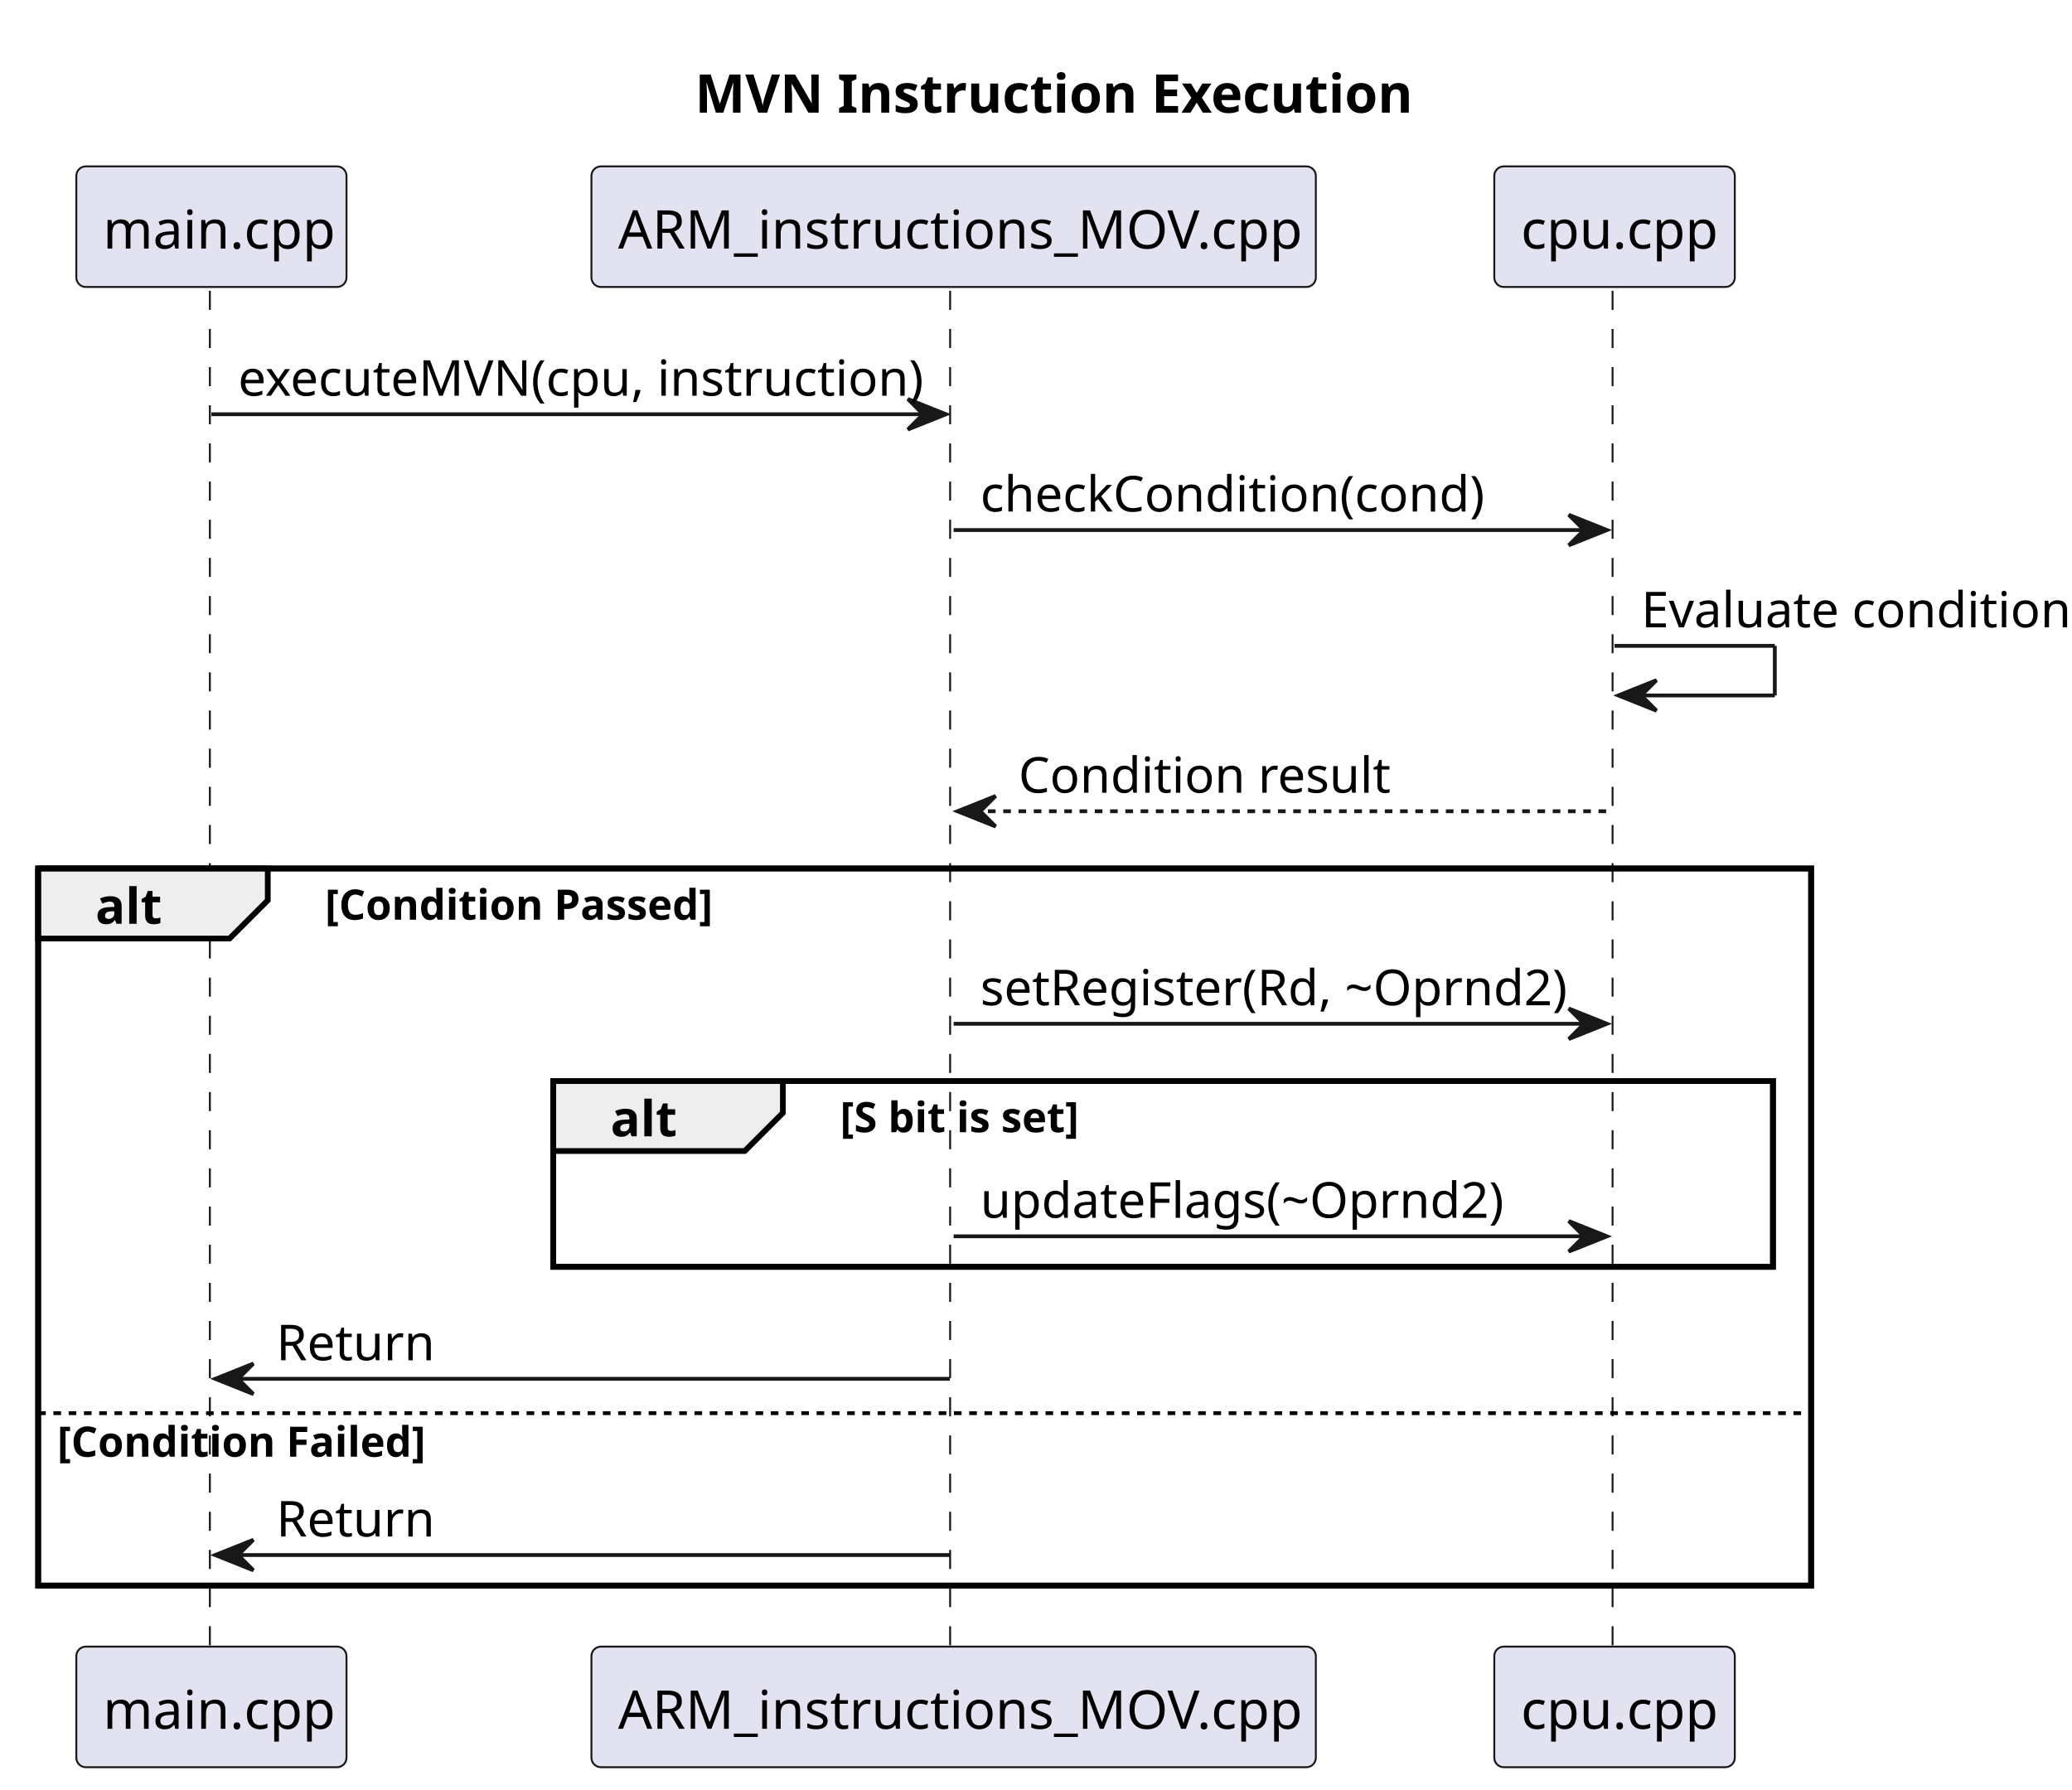
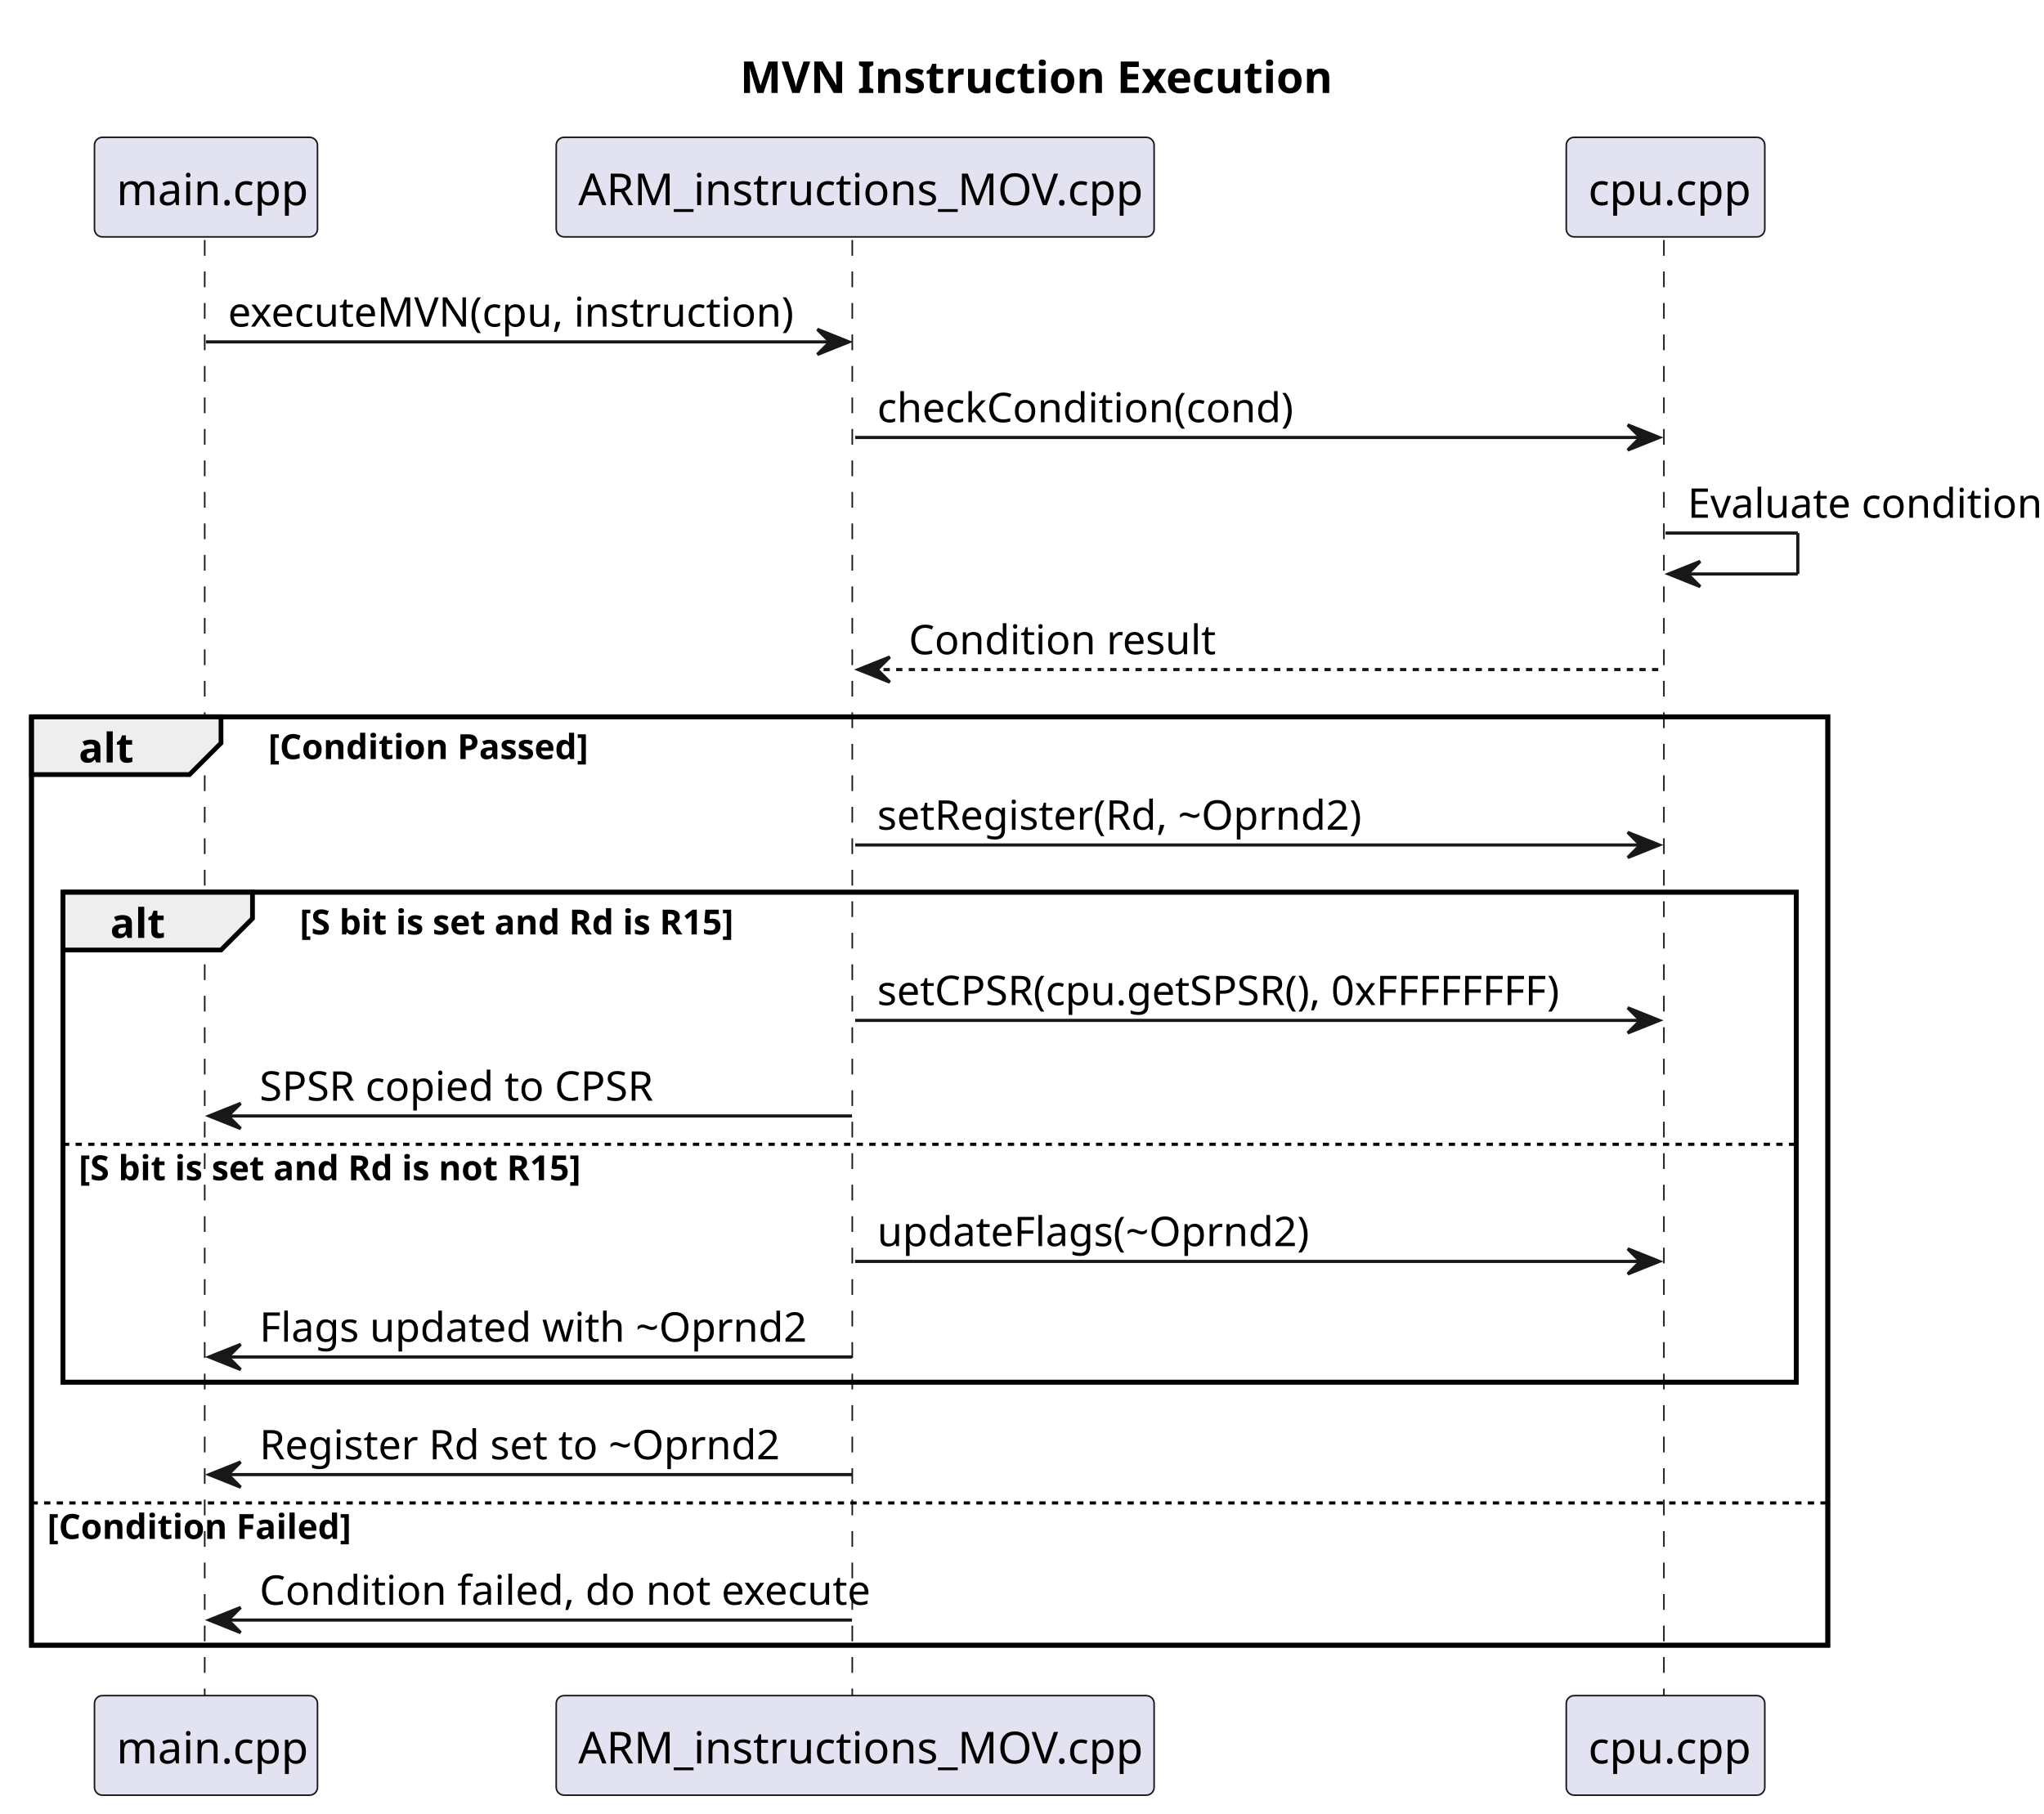
- <svg xmlns="http://www.w3.org/2000/svg" contentStyleType="text/css" height="469px" preserveAspectRatio="none" style="width:543px;height:469px;background:#FFFFFF;" version="1.1" viewBox="0 0 543 469" width="543px" zoomAndPan="magnify">
+ <svg xmlns="http://www.w3.org/2000/svg" contentStyleType="text/css" height="576px" preserveAspectRatio="none" style="width:649px;height:576px;background:#FFFFFF;" version="1.1" viewBox="0 0 649 576" width="649px" zoomAndPan="magnify">
  <defs />
  <g>
-     <text fill="#000000" font-family="sans-serif" font-size="14" font-weight="bold" lengthAdjust="spacing" textLength="178.124" x="182.116" y="29.533">MVN Instruction Execution</text>
-     <rect fill="none" height="187.945" style="stroke:#000000;stroke-width:1.5;" width="464.633" x="10" y="227.625" />
-     <rect fill="none" height="48.703" style="stroke:#000000;stroke-width:1.5;" width="319.639" x="144.994" y="283.328" />
-     <line style="stroke:#181818;stroke-width:0.5;stroke-dasharray:5.0,5.0;" x1="55" x2="55" y1="76.219" y2="432.57" />
-     <line style="stroke:#181818;stroke-width:0.5;stroke-dasharray:5.0,5.0;" x1="248.994" x2="248.994" y1="76.219" y2="432.57" />
-     <line style="stroke:#181818;stroke-width:0.5;stroke-dasharray:5.0,5.0;" x1="422.599" x2="422.599" y1="76.219" y2="432.57" />
-     <rect fill="#E2E2F0" height="31.609" rx="2.5" ry="2.5" style="stroke:#181818;stroke-width:0.5;" width="70.807" x="20" y="43.609" />
-     <text fill="#000000" font-family="sans-serif" font-size="14" lengthAdjust="spacing" textLength="56.807" x="27" y="65.143">main.cpp</text>
-     <rect fill="#E2E2F0" height="31.609" rx="2.5" ry="2.5" style="stroke:#181818;stroke-width:0.5;" width="70.807" x="20" y="431.57" />
-     <text fill="#000000" font-family="sans-serif" font-size="14" lengthAdjust="spacing" textLength="56.807" x="27" y="453.103">main.cpp</text>
-     <rect fill="#E2E2F0" height="31.609" rx="2.5" ry="2.5" style="stroke:#181818;stroke-width:0.5;" width="189.841" x="154.994" y="43.609" />
-     <text fill="#000000" font-family="sans-serif" font-size="14" lengthAdjust="spacing" textLength="175.841" x="161.994" y="65.143">ARM_instructions_MOV.cpp</text>
-     <rect fill="#E2E2F0" height="31.609" rx="2.5" ry="2.5" style="stroke:#181818;stroke-width:0.5;" width="189.841" x="154.994" y="431.57" />
-     <text fill="#000000" font-family="sans-serif" font-size="14" lengthAdjust="spacing" textLength="175.841" x="161.994" y="453.103">ARM_instructions_MOV.cpp</text>
-     <rect fill="#E2E2F0" height="31.609" rx="2.5" ry="2.5" style="stroke:#181818;stroke-width:0.5;" width="63.034" x="391.599" y="43.609" />
-     <text fill="#000000" font-family="sans-serif" font-size="14" lengthAdjust="spacing" textLength="49.034" x="398.599" y="65.143">cpu.cpp</text>
-     <rect fill="#E2E2F0" height="31.609" rx="2.5" ry="2.5" style="stroke:#181818;stroke-width:0.5;" width="63.034" x="391.599" y="431.57" />
-     <text fill="#000000" font-family="sans-serif" font-size="14" lengthAdjust="spacing" textLength="49.034" x="398.599" y="453.103">cpu.cpp</text>
-     <polygon fill="#181818" points="237.914,104.57,247.914,108.57,237.914,112.57,241.914,108.57" style="stroke:#181818;stroke-width:1.0;" />
-     <line style="stroke:#181818;stroke-width:1.0;" x1="55.403" x2="243.914" y1="108.57" y2="108.57" />
-     <text fill="#000000" font-family="sans-serif" font-size="13" lengthAdjust="spacing" textLength="170.511" x="62.403" y="103.714">executeMVN(cpu, instruction)</text>
-     <polygon fill="#181818" points="411.116,134.922,421.116,138.922,411.116,142.922,415.116,138.922" style="stroke:#181818;stroke-width:1.0;" />
-     <line style="stroke:#181818;stroke-width:1.0;" x1="249.914" x2="417.116" y1="138.922" y2="138.922" />
-     <text fill="#000000" font-family="sans-serif" font-size="13" lengthAdjust="spacing" textLength="125.734" x="256.914" y="134.065">checkCondition(cond)</text>
-     <line style="stroke:#181818;stroke-width:1.0;" x1="423.116" x2="465.116" y1="169.273" y2="169.273" />
-     <line style="stroke:#181818;stroke-width:1.0;" x1="465.116" x2="465.116" y1="169.273" y2="182.273" />
-     <line style="stroke:#181818;stroke-width:1.0;" x1="424.116" x2="465.116" y1="182.273" y2="182.273" />
-     <polygon fill="#181818" points="434.116,178.273,424.116,182.273,434.116,186.273,430.116,182.273" style="stroke:#181818;stroke-width:1.0;" />
-     <text fill="#000000" font-family="sans-serif" font-size="13" lengthAdjust="spacing" textLength="106.241" x="430.116" y="164.417">Evaluate condition</text>
-     <polygon fill="#181818" points="260.914,208.625,250.914,212.625,260.914,216.625,256.914,212.625" style="stroke:#181818;stroke-width:1.0;" />
-     <line style="stroke:#181818;stroke-width:1.0;stroke-dasharray:2.0,2.0;" x1="254.914" x2="422.116" y1="212.625" y2="212.625" />
-     <text fill="#000000" font-family="sans-serif" font-size="13" lengthAdjust="spacing" textLength="90.327" x="266.914" y="207.769">Condition result</text>
+     <text fill="#000000" font-family="sans-serif" font-size="14" font-weight="bold" lengthAdjust="spacing" textLength="178.124" x="234.974" y="29.533">MVN Instruction Execution</text>
+     <rect fill="none" height="294.836" style="stroke:#000000;stroke-width:1.5;" width="570.349" x="10" y="227.625" />
+     <rect fill="none" height="155.594" style="stroke:#000000;stroke-width:1.5;" width="550.349" x="20" y="283.328" />
+     <line style="stroke:#181818;stroke-width:0.5;stroke-dasharray:5.0,5.0;" x1="65" x2="65" y1="76.219" y2="539.461" />
+     <line style="stroke:#181818;stroke-width:0.5;stroke-dasharray:5.0,5.0;" x1="270.61" x2="270.61" y1="76.219" y2="539.461" />
+     <line style="stroke:#181818;stroke-width:0.5;stroke-dasharray:5.0,5.0;" x1="528.315" x2="528.315" y1="76.219" y2="539.461" />
+     <rect fill="#E2E2F0" height="31.609" rx="2.5" ry="2.5" style="stroke:#181818;stroke-width:0.5;" width="70.807" x="30" y="43.609" />
+     <text fill="#000000" font-family="sans-serif" font-size="14" lengthAdjust="spacing" textLength="56.807" x="37" y="65.143">main.cpp</text>
+     <rect fill="#E2E2F0" height="31.609" rx="2.5" ry="2.5" style="stroke:#181818;stroke-width:0.5;" width="70.807" x="30" y="538.461" />
+     <text fill="#000000" font-family="sans-serif" font-size="14" lengthAdjust="spacing" textLength="56.807" x="37" y="559.994">main.cpp</text>
+     <rect fill="#E2E2F0" height="31.609" rx="2.5" ry="2.5" style="stroke:#181818;stroke-width:0.5;" width="189.841" x="176.61" y="43.609" />
+     <text fill="#000000" font-family="sans-serif" font-size="14" lengthAdjust="spacing" textLength="175.841" x="183.61" y="65.143">ARM_instructions_MOV.cpp</text>
+     <rect fill="#E2E2F0" height="31.609" rx="2.5" ry="2.5" style="stroke:#181818;stroke-width:0.5;" width="189.841" x="176.61" y="538.461" />
+     <text fill="#000000" font-family="sans-serif" font-size="14" lengthAdjust="spacing" textLength="175.841" x="183.61" y="559.994">ARM_instructions_MOV.cpp</text>
+     <rect fill="#E2E2F0" height="31.609" rx="2.5" ry="2.5" style="stroke:#181818;stroke-width:0.5;" width="63.034" x="497.315" y="43.609" />
+     <text fill="#000000" font-family="sans-serif" font-size="14" lengthAdjust="spacing" textLength="49.034" x="504.315" y="65.143">cpu.cpp</text>
+     <rect fill="#E2E2F0" height="31.609" rx="2.5" ry="2.5" style="stroke:#181818;stroke-width:0.5;" width="63.034" x="497.315" y="538.461" />
+     <text fill="#000000" font-family="sans-serif" font-size="14" lengthAdjust="spacing" textLength="49.034" x="504.315" y="559.994">cpu.cpp</text>
+     <polygon fill="#181818" points="259.53,104.57,269.53,108.57,259.53,112.57,263.53,108.57" style="stroke:#181818;stroke-width:1.0;" />
+     <line style="stroke:#181818;stroke-width:1.0;" x1="65.403" x2="265.53" y1="108.57" y2="108.57" />
+     <text fill="#000000" font-family="sans-serif" font-size="13" lengthAdjust="spacing" textLength="170.511" x="72.403" y="103.714">executeMVN(cpu, instruction)</text>
+     <polygon fill="#181818" points="516.832,134.922,526.832,138.922,516.832,142.922,520.832,138.922" style="stroke:#181818;stroke-width:1.0;" />
+     <line style="stroke:#181818;stroke-width:1.0;" x1="271.53" x2="522.832" y1="138.922" y2="138.922" />
+     <text fill="#000000" font-family="sans-serif" font-size="13" lengthAdjust="spacing" textLength="125.734" x="278.53" y="134.065">checkCondition(cond)</text>
+     <line style="stroke:#181818;stroke-width:1.0;" x1="528.832" x2="570.832" y1="169.273" y2="169.273" />
+     <line style="stroke:#181818;stroke-width:1.0;" x1="570.832" x2="570.832" y1="169.273" y2="182.273" />
+     <line style="stroke:#181818;stroke-width:1.0;" x1="529.832" x2="570.832" y1="182.273" y2="182.273" />
+     <polygon fill="#181818" points="539.832,178.273,529.832,182.273,539.832,186.273,535.832,182.273" style="stroke:#181818;stroke-width:1.0;" />
+     <text fill="#000000" font-family="sans-serif" font-size="13" lengthAdjust="spacing" textLength="106.241" x="535.832" y="164.417">Evaluate condition</text>
+     <polygon fill="#181818" points="282.53,208.625,272.53,212.625,282.53,216.625,278.53,212.625" style="stroke:#181818;stroke-width:1.0;" />
+     <line style="stroke:#181818;stroke-width:1.0;stroke-dasharray:2.0,2.0;" x1="276.53" x2="527.832" y1="212.625" y2="212.625" />
+     <text fill="#000000" font-family="sans-serif" font-size="13" lengthAdjust="spacing" textLength="90.327" x="288.53" y="207.769">Condition result</text>
    <path d="M10,227.625 L70.171,227.625 L70.171,235.977 L60.171,245.977 L10,245.977 L10,227.625 " fill="#EEEEEE" style="stroke:#000000;stroke-width:1.5;" />
-     <rect fill="none" height="187.945" style="stroke:#000000;stroke-width:1.5;" width="464.633" x="10" y="227.625" />
+     <rect fill="none" height="294.836" style="stroke:#000000;stroke-width:1.5;" width="570.349" x="10" y="227.625" />
    <text fill="#000000" font-family="sans-serif" font-size="13" font-weight="bold" lengthAdjust="spacing" textLength="15.171" x="25" y="242.12">alt</text>
    <text fill="#000000" font-family="sans-serif" font-size="11" font-weight="bold" lengthAdjust="spacing" textLength="100.225" x="85.171" y="241.044">[Condition Passed]</text>
-     <polygon fill="#181818" points="411.116,264.328,421.116,268.328,411.116,272.328,415.116,268.328" style="stroke:#181818;stroke-width:1.0;" />
-     <line style="stroke:#181818;stroke-width:1.0;" x1="249.914" x2="417.116" y1="268.328" y2="268.328" />
-     <text fill="#000000" font-family="sans-serif" font-size="13" lengthAdjust="spacing" textLength="149.202" x="256.914" y="263.472">setRegister(Rd, ~Oprnd2)</text>
-     <path d="M144.994,283.328 L205.165,283.328 L205.165,291.68 L195.165,301.68 L144.994,301.68 L144.994,283.328 " fill="#EEEEEE" style="stroke:#000000;stroke-width:1.5;" />
-     <rect fill="none" height="48.703" style="stroke:#000000;stroke-width:1.5;" width="319.639" x="144.994" y="283.328" />
-     <text fill="#000000" font-family="sans-serif" font-size="13" font-weight="bold" lengthAdjust="spacing" textLength="15.171" x="159.994" y="297.823">alt</text>
-     <text fill="#000000" font-family="sans-serif" font-size="11" font-weight="bold" lengthAdjust="spacing" textLength="62.342" x="220.165" y="296.747">[S bit is set]</text>
-     <polygon fill="#181818" points="411.116,320.031,421.116,324.031,411.116,328.031,415.116,324.031" style="stroke:#181818;stroke-width:1.0;" />
-     <line style="stroke:#181818;stroke-width:1.0;" x1="249.914" x2="417.116" y1="324.031" y2="324.031" />
-     <text fill="#000000" font-family="sans-serif" font-size="13" lengthAdjust="spacing" textLength="131.162" x="256.914" y="319.175">updateFlags(~Oprnd2)</text>
-     <polygon fill="#181818" points="66.403,357.383,56.403,361.383,66.403,365.383,62.403,361.383" style="stroke:#181818;stroke-width:1.0;" />
-     <line style="stroke:#181818;stroke-width:1.0;" x1="60.403" x2="248.914" y1="361.383" y2="361.383" />
-     <text fill="#000000" font-family="sans-serif" font-size="13" lengthAdjust="spacing" textLength="39.019" x="72.403" y="356.526">Return</text>
-     <line style="stroke:#000000;stroke-width:1.0;stroke-dasharray:2.0,2.0;" x1="10" x2="474.633" y1="370.383" y2="370.383" />
-     <text fill="#000000" font-family="sans-serif" font-size="11" font-weight="bold" lengthAdjust="spacing" textLength="93.484" x="15" y="381.802">[Condition Failed]</text>
-     <polygon fill="#181818" points="66.403,403.57,56.403,407.57,66.403,411.57,62.403,407.57" style="stroke:#181818;stroke-width:1.0;" />
-     <line style="stroke:#181818;stroke-width:1.0;" x1="60.403" x2="248.914" y1="407.57" y2="407.57" />
-     <text fill="#000000" font-family="sans-serif" font-size="13" lengthAdjust="spacing" textLength="39.019" x="72.403" y="402.714">Return</text>
+     <polygon fill="#181818" points="516.832,264.328,526.832,268.328,516.832,272.328,520.832,268.328" style="stroke:#181818;stroke-width:1.0;" />
+     <line style="stroke:#181818;stroke-width:1.0;" x1="271.53" x2="522.832" y1="268.328" y2="268.328" />
+     <text fill="#000000" font-family="sans-serif" font-size="13" lengthAdjust="spacing" textLength="149.202" x="278.53" y="263.472">setRegister(Rd, ~Oprnd2)</text>
+     <path d="M20,283.328 L80.171,283.328 L80.171,291.68 L70.171,301.68 L20,301.68 L20,283.328 " fill="#EEEEEE" style="stroke:#000000;stroke-width:1.5;" />
+     <rect fill="none" height="155.594" style="stroke:#000000;stroke-width:1.5;" width="550.349" x="20" y="283.328" />
+     <text fill="#000000" font-family="sans-serif" font-size="13" font-weight="bold" lengthAdjust="spacing" textLength="15.171" x="35" y="297.823">alt</text>
+     <text fill="#000000" font-family="sans-serif" font-size="11" font-weight="bold" lengthAdjust="spacing" textLength="138.139" x="95.171" y="296.747">[S bit is set and Rd is R15]</text>
+     <polygon fill="#181818" points="516.832,320.031,526.832,324.031,516.832,328.031,520.832,324.031" style="stroke:#181818;stroke-width:1.0;" />
+     <line style="stroke:#181818;stroke-width:1.0;" x1="271.53" x2="522.832" y1="324.031" y2="324.031" />
+     <text fill="#000000" font-family="sans-serif" font-size="13" lengthAdjust="spacing" textLength="233.302" x="278.53" y="319.175">setCPSR(cpu.getSPSR(), 0xFFFFFFFF)</text>
+     <polygon fill="#181818" points="76.403,350.383,66.403,354.383,76.403,358.383,72.403,354.383" style="stroke:#181818;stroke-width:1.0;" />
+     <line style="stroke:#181818;stroke-width:1.0;" x1="70.403" x2="270.53" y1="354.383" y2="354.383" />
+     <text fill="#000000" font-family="sans-serif" font-size="13" lengthAdjust="spacing" textLength="131.504" x="82.403" y="349.526">SPSR copied to CPSR</text>
+     <line style="stroke:#000000;stroke-width:1.0;stroke-dasharray:2.0,2.0;" x1="20" x2="570.349" y1="363.383" y2="363.383" />
+     <text fill="#000000" font-family="sans-serif" font-size="11" font-weight="bold" lengthAdjust="spacing" textLength="158.297" x="25" y="374.802">[S bit is set and Rd is not R15]</text>
+     <polygon fill="#181818" points="516.832,396.57,526.832,400.57,516.832,404.57,520.832,400.57" style="stroke:#181818;stroke-width:1.0;" />
+     <line style="stroke:#181818;stroke-width:1.0;" x1="271.53" x2="522.832" y1="400.57" y2="400.57" />
+     <text fill="#000000" font-family="sans-serif" font-size="13" lengthAdjust="spacing" textLength="131.162" x="278.53" y="395.714">updateFlags(~Oprnd2)</text>
+     <polygon fill="#181818" points="76.403,426.922,66.403,430.922,76.403,434.922,72.403,430.922" style="stroke:#181818;stroke-width:1.0;" />
+     <line style="stroke:#181818;stroke-width:1.0;" x1="70.403" x2="270.53" y1="430.922" y2="430.922" />
+     <text fill="#000000" font-family="sans-serif" font-size="13" lengthAdjust="spacing" textLength="163.687" x="82.403" y="426.065">Flags updated with ~Oprnd2</text>
+     <polygon fill="#181818" points="76.403,464.273,66.403,468.273,76.403,472.273,72.403,468.273" style="stroke:#181818;stroke-width:1.0;" />
+     <line style="stroke:#181818;stroke-width:1.0;" x1="70.403" x2="270.53" y1="468.273" y2="468.273" />
+     <text fill="#000000" font-family="sans-serif" font-size="13" lengthAdjust="spacing" textLength="158.609" x="82.403" y="463.417">Register Rd set to ~Oprnd2</text>
+     <line style="stroke:#000000;stroke-width:1.0;stroke-dasharray:2.0,2.0;" x1="10" x2="580.349" y1="477.273" y2="477.273" />
+     <text fill="#000000" font-family="sans-serif" font-size="11" font-weight="bold" lengthAdjust="spacing" textLength="93.484" x="15" y="488.692">[Condition Failed]</text>
+     <polygon fill="#181818" points="76.403,510.461,66.403,514.461,76.403,518.461,72.403,514.461" style="stroke:#181818;stroke-width:1.0;" />
+     <line style="stroke:#181818;stroke-width:1.0;" x1="70.403" x2="270.53" y1="514.461" y2="514.461" />
+     <text fill="#000000" font-family="sans-serif" font-size="13" lengthAdjust="spacing" textLength="182.127" x="82.403" y="509.604">Condition failed, do not execute</text>
  </g>
</svg>
